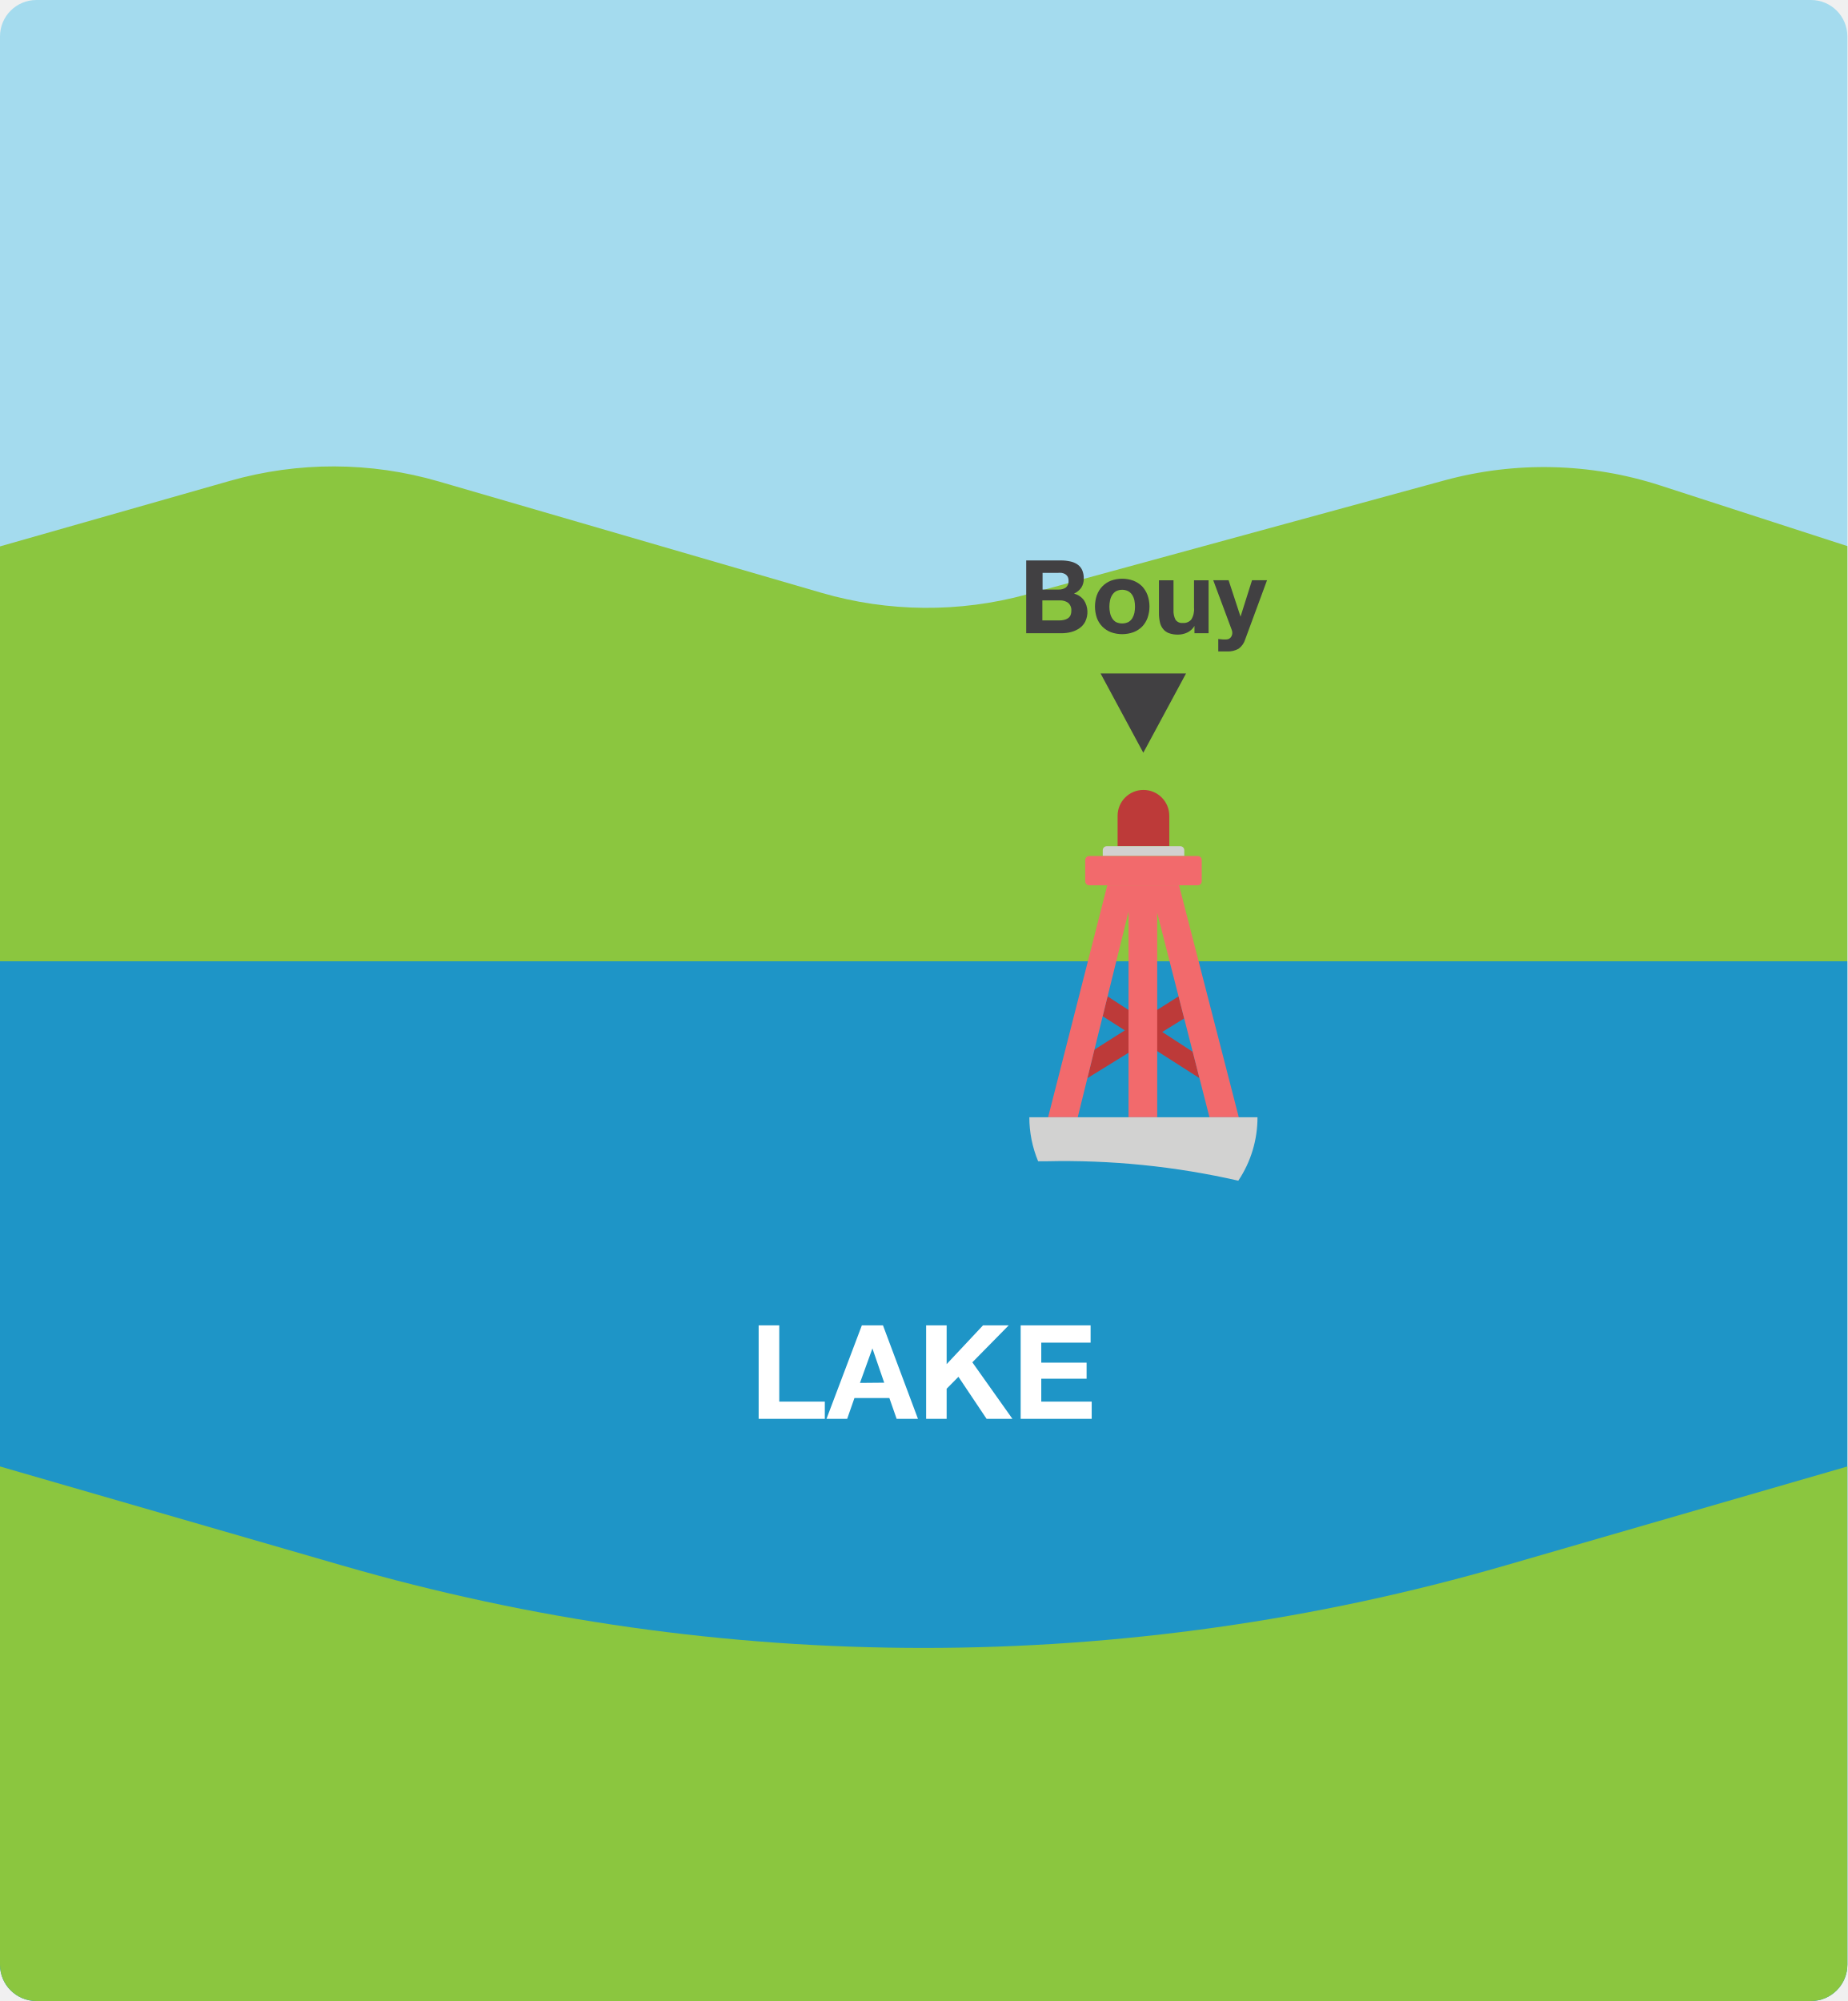
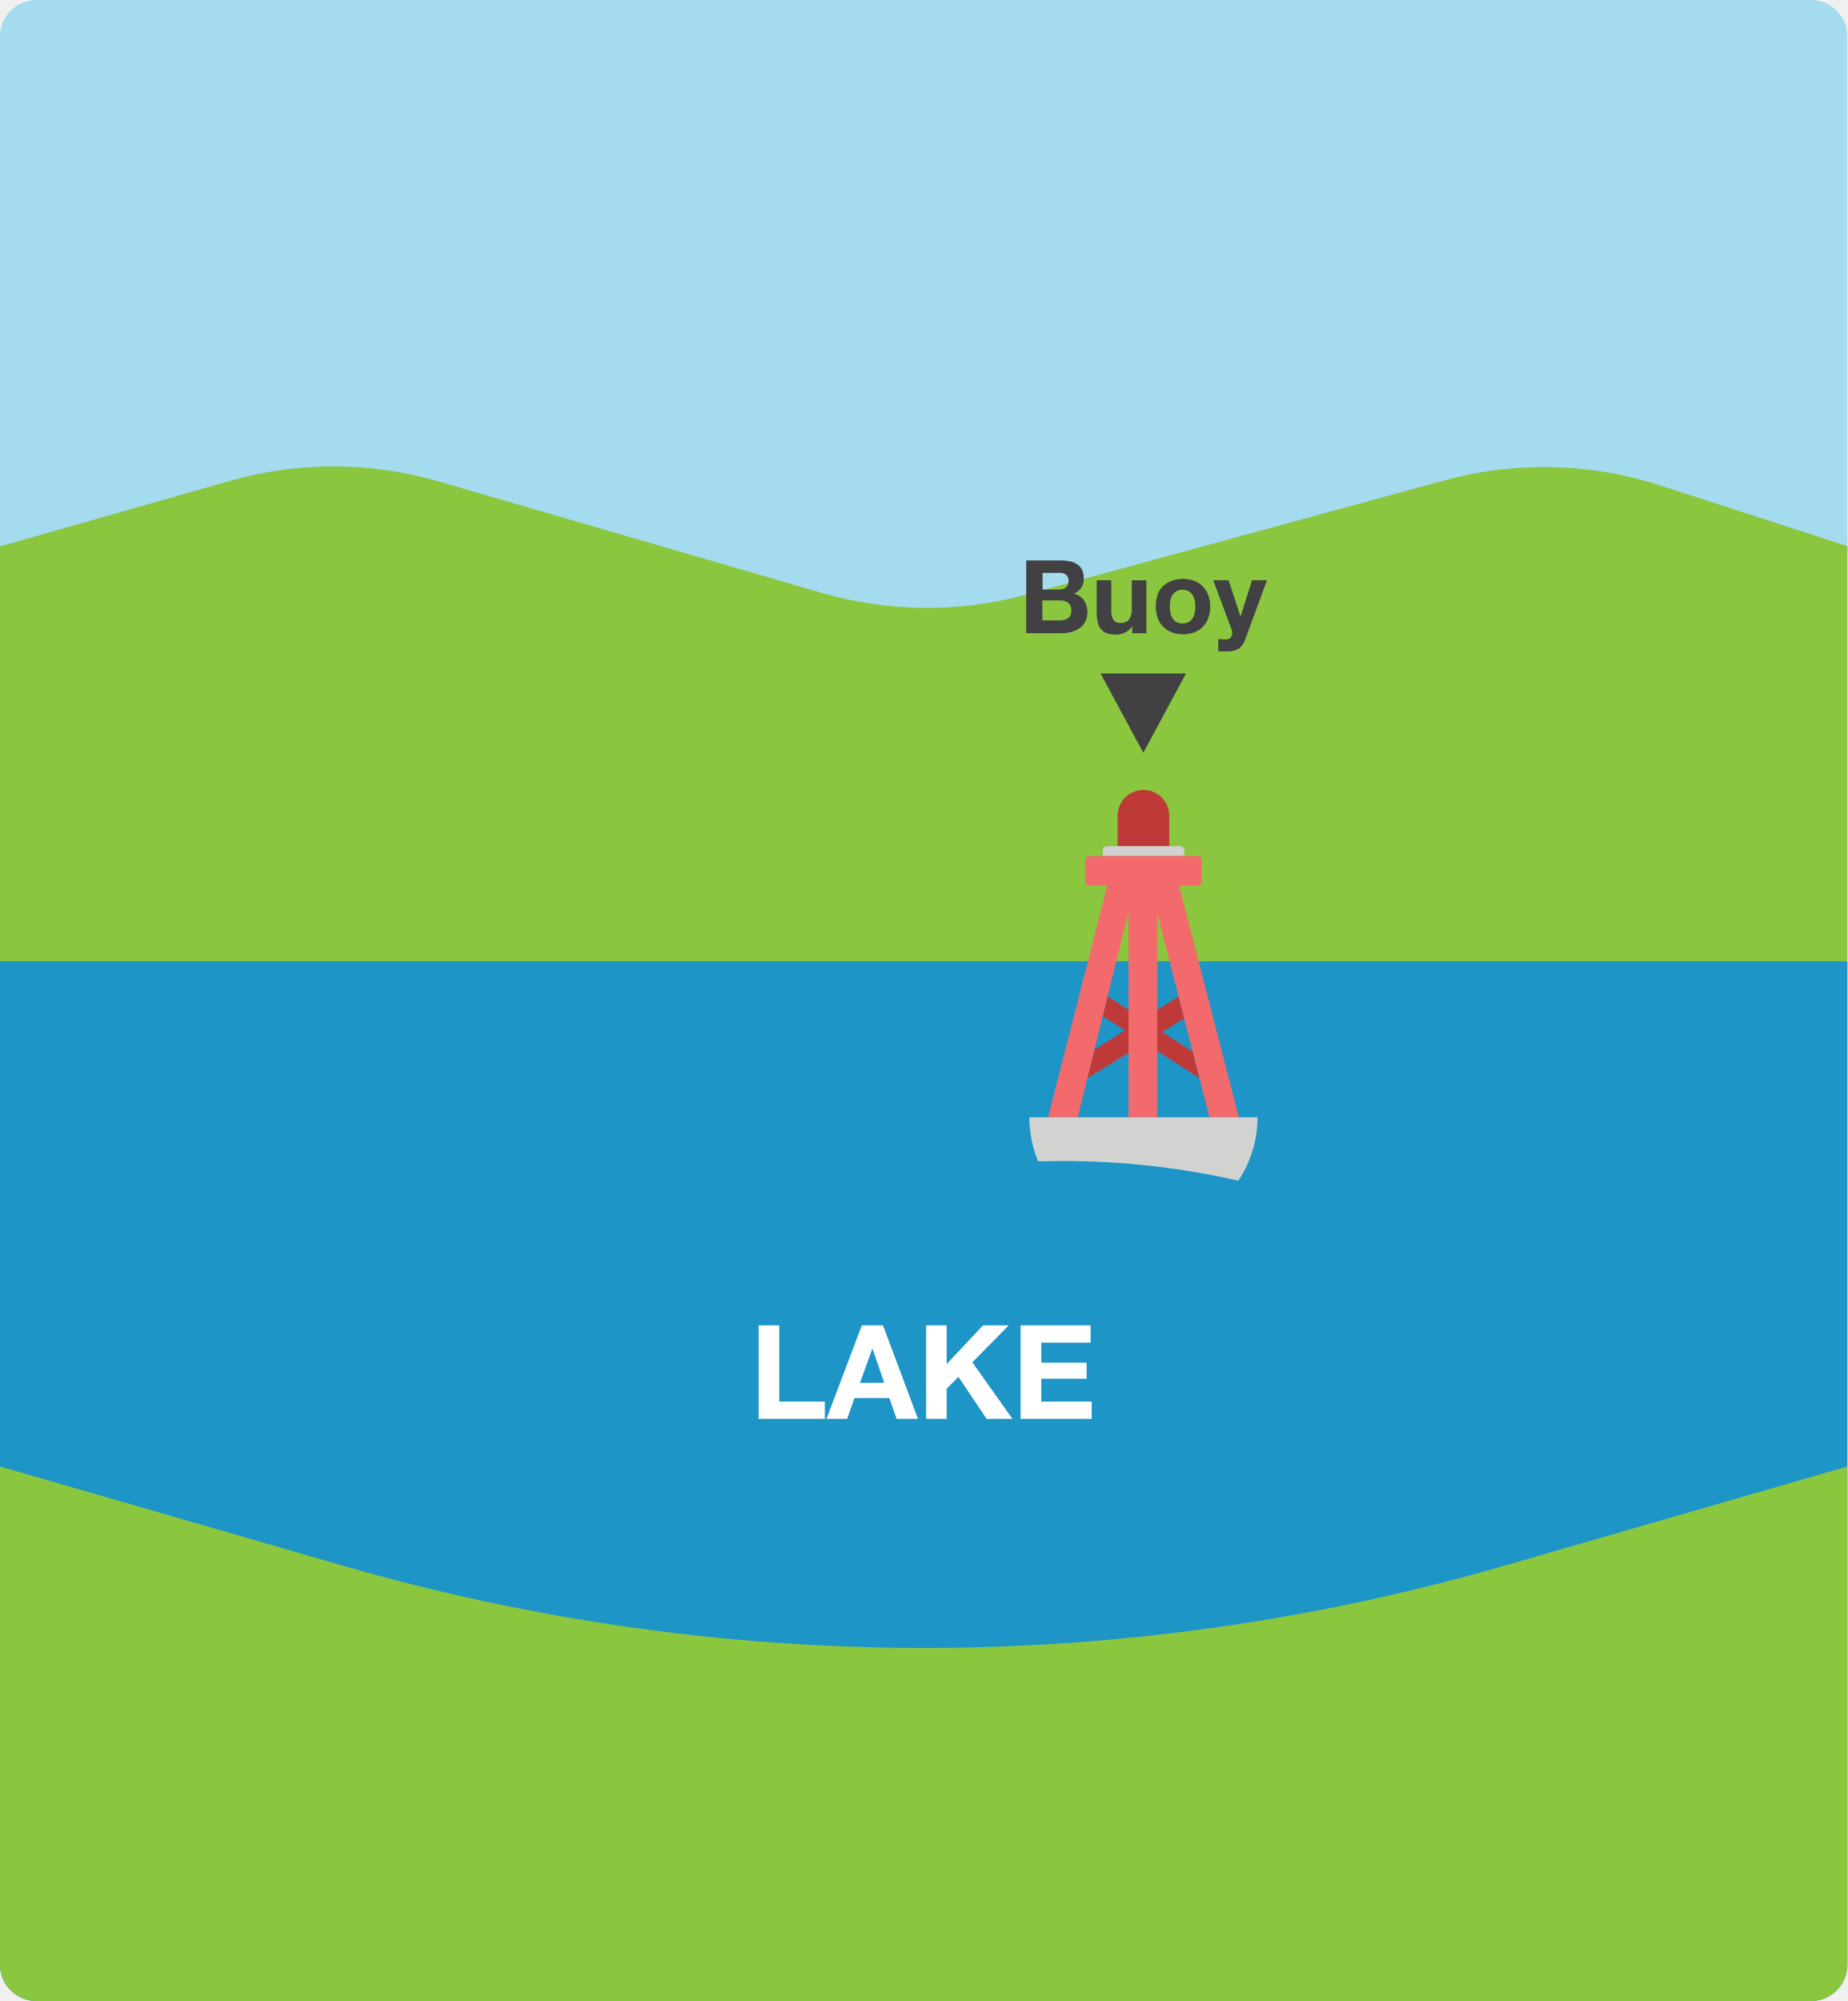
<svg xmlns="http://www.w3.org/2000/svg" id="Layer_1" data-name="Layer 1" viewBox="0 0 253.83 274.92">
  <defs>
    <clipPath id="clip-path">
      <rect width="253.83" height="274.92" rx="5" style="fill:none" />
    </clipPath>
  </defs>
  <g style="clip-path:url(#clip-path)">
    <rect width="253.83" height="274.92" style="fill:#a4dbee" />
    <rect y="132.07" width="253.83" height="142.85" style="fill:#1e95c7" />
    <path d="M253.83,274.92H0V201.48l47,13.6a287.44,287.44,0,0,0,159.83,0l47-13.6Z" style="fill:#8bc63f" />
    <path d="M253.83,132.07H0v-57l31.58-9a51.8,51.8,0,0,1,28.71.08l52.59,15.3a51.89,51.89,0,0,0,28.13.24L198.47,66a51.87,51.87,0,0,1,29.62.69l25.74,8.34Z" style="fill:#8bc63f" />
    <path d="M107.07,182.09v10.48h6.26v2.37h-9.09V182.09Z" style="fill:#fff" />
    <path d="M121.32,182.09l4.81,12.85H123.2l-1-2.86h-4.8l-1,2.86h-2.84l4.86-12.85Zm.17,7.88-1.62-4.71h0L118.16,190Z" style="fill:#fff" />
    <path d="M130.07,182.09v5.33l5-5.33h3.53l-5,5.08,5.51,7.77h-3.55l-3.87-5.78-1.62,1.64v4.14h-2.82V182.09Z" style="fill:#fff" />
    <path d="M149.85,182.09v2.38h-6.78v2.75h6.23v2.2h-6.23v3.15H150v2.37h-9.76V182.09Z" style="fill:#fff" />
    <path d="M145.73,77a5.78,5.78,0,0,1,1.3.13,2.79,2.79,0,0,1,1,.41,1.85,1.85,0,0,1,.65.76,2.76,2.76,0,0,1,.23,1.18,2.2,2.2,0,0,1-.34,1.26,2.5,2.5,0,0,1-1,.82,2.41,2.41,0,0,1,1.38.93,3,3,0,0,1,.16,2.92,2.46,2.46,0,0,1-.79.9,3.54,3.54,0,0,1-1.13.52,5.23,5.23,0,0,1-1.31.17H141V77Zm-.28,4a1.66,1.66,0,0,0,1-.28,1.06,1.06,0,0,0,.37-.91,1.22,1.22,0,0,0-.12-.58,1,1,0,0,0-.34-.35,1.44,1.44,0,0,0-.48-.17,2.63,2.63,0,0,0-.57,0h-2.06V81Zm.13,4.24a2.43,2.43,0,0,0,.61-.07,1.42,1.42,0,0,0,.52-.21,1,1,0,0,0,.36-.39,1.53,1.53,0,0,0,.13-.65,1.3,1.3,0,0,0-.44-1.1,1.82,1.82,0,0,0-1.14-.33h-2.4v2.75Z" style="fill:#414042" />
-     <path d="M150.71,81.78a3.33,3.33,0,0,1,1.93-2,4.56,4.56,0,0,1,3.09,0,3.59,3.59,0,0,1,1.19.77,3.64,3.64,0,0,1,.75,1.21,4.7,4.7,0,0,1,0,3.14,3.49,3.49,0,0,1-.75,1.2,3.42,3.42,0,0,1-1.19.76,4.56,4.56,0,0,1-3.09,0,3.34,3.34,0,0,1-1.17-.76,3.37,3.37,0,0,1-.76-1.2,4.87,4.87,0,0,1,0-3.14Zm1.81,2.42a2.2,2.2,0,0,0,.29.74,1.5,1.5,0,0,0,.53.53,2,2,0,0,0,1.69,0,1.55,1.55,0,0,0,.55-.53,2.43,2.43,0,0,0,.29-.74,4.71,4.71,0,0,0,.08-.85,4.8,4.8,0,0,0-.08-.85,2.33,2.33,0,0,0-.29-.74,1.64,1.64,0,0,0-.55-.53,1.89,1.89,0,0,0-1.69,0,1.58,1.58,0,0,0-.53.53,2.12,2.12,0,0,0-.29.74,4,4,0,0,0-.09.85A4,4,0,0,0,152.52,84.2Z" style="fill:#414042" />
-     <path d="M164.12,87V86h0a2.25,2.25,0,0,1-1,.91,3,3,0,0,1-1.23.28,3.49,3.49,0,0,1-1.31-.21,1.82,1.82,0,0,1-.8-.6,2.25,2.25,0,0,1-.42-.94,5.67,5.67,0,0,1-.12-1.22V79.73h2v4.09a2.58,2.58,0,0,0,.28,1.33,1.08,1.08,0,0,0,1,.44,1.37,1.37,0,0,0,1.17-.48,2.62,2.62,0,0,0,.37-1.59V79.73h2V87Z" style="fill:#414042" />
+     <path d="M155.57,87V86h0a2.25,2.25,0,0,1-1,.91,3,3,0,0,1-1.23.28,3.49,3.49,0,0,1-1.31-.21,1.92,1.92,0,0,1-.81-.6,2.38,2.38,0,0,1-.41-.94,5.67,5.67,0,0,1-.12-1.22V79.73h2v4.09a2.48,2.48,0,0,0,.28,1.33,1.06,1.06,0,0,0,1,.44,1.39,1.39,0,0,0,1.18-.48,2.7,2.7,0,0,0,.36-1.59V79.73h2V87Z" style="fill:#414042" />
+     <path d="M159,81.78a3.51,3.51,0,0,1,.76-1.21A3.55,3.55,0,0,1,161,79.8a4.53,4.53,0,0,1,3.08,0,3.49,3.49,0,0,1,1.19.77,3.64,3.64,0,0,1,.75,1.21,4.7,4.7,0,0,1,0,3.14,3.49,3.49,0,0,1-.75,1.2,3.33,3.33,0,0,1-1.19.76,4.53,4.53,0,0,1-3.08,0,3.28,3.28,0,0,1-1.94-2,4.87,4.87,0,0,1,0-3.14Zm1.81,2.42a2.2,2.2,0,0,0,.29.74,1.45,1.45,0,0,0,.54.53,1.63,1.63,0,0,0,.84.19,1.68,1.68,0,0,0,.84-.19,1.55,1.55,0,0,0,.55-.53,2.43,2.43,0,0,0,.29-.74,4.71,4.71,0,0,0,.08-.85,4.8,4.8,0,0,0-.08-.85,2.33,2.33,0,0,0-.29-.74,1.64,1.64,0,0,0-.55-.53,1.68,1.68,0,0,0-.84-.2,1.63,1.63,0,0,0-.84.2,1.52,1.52,0,0,0-.54.53,2.12,2.12,0,0,0-.29.74,4,4,0,0,0-.08.85A4,4,0,0,0,160.82,84.2Z" style="fill:#414042" />
    <path d="M170.2,89.12a2.89,2.89,0,0,1-1.6.38l-.6,0-.61,0V87.79l.57.06a3.88,3.88,0,0,0,.59,0,.78.78,0,0,0,.58-.31,1,1,0,0,0,.19-.58,1.13,1.13,0,0,0-.09-.45l-2.53-6.79h2.11l1.64,5h0l1.58-5h2.06l-3,8.13A2.48,2.48,0,0,1,170.2,89.12Z" style="fill:#414042" />
    <path d="M157.11,108.53h0a3.55,3.55,0,0,1,3.55,3.55v4.18a0,0,0,0,1,0,0h-7.1a0,0,0,0,1,0,0v-4.18A3.55,3.55,0,0,1,157.11,108.53Z" style="fill:#bd3a39" />
    <path d="M152.06,116.26h10.11a.55.55,0,0,1,.55.55v.79a0,0,0,0,1,0,0h-11.2a0,0,0,0,1,0,0v-.79A.55.55,0,0,1,152.06,116.26Z" style="fill:#d2d0d0" />
    <rect x="149.11" y="117.61" width="16.01" height="4.02" rx="0.55" style="fill:#f26a6c" />
    <polygon points="152.18 136.89 163.88 144.51 164.81 148.13 151.51 139.62 152.18 136.89" style="fill:#bd3a39" />
    <polygon points="161.94 136.89 150.37 144.21 149.41 148.13 162.71 139.92 161.94 136.89" style="fill:#bd3a39" />
    <polygon points="152.14 121.63 144.01 153.5 148.08 153.5 155.06 125.26 155.06 153.5 159 153.5 159 125.42 166.18 153.5 170.21 153.5 162 121.63 152.14 121.63" style="fill:#f26a6c" />
    <path d="M170.16,162.19a15.59,15.59,0,0,0,2.62-8.69H141.43a15.78,15.78,0,0,0,1.21,6.05l1.09,0a107.33,107.33,0,0,1,26.43,2.67Z" style="fill:#d2d2d1" />
    <polygon points="157.09 103.42 162.96 92.53 151.22 92.53 157.09 103.42" style="fill:#414042" />
  </g>
</svg>
